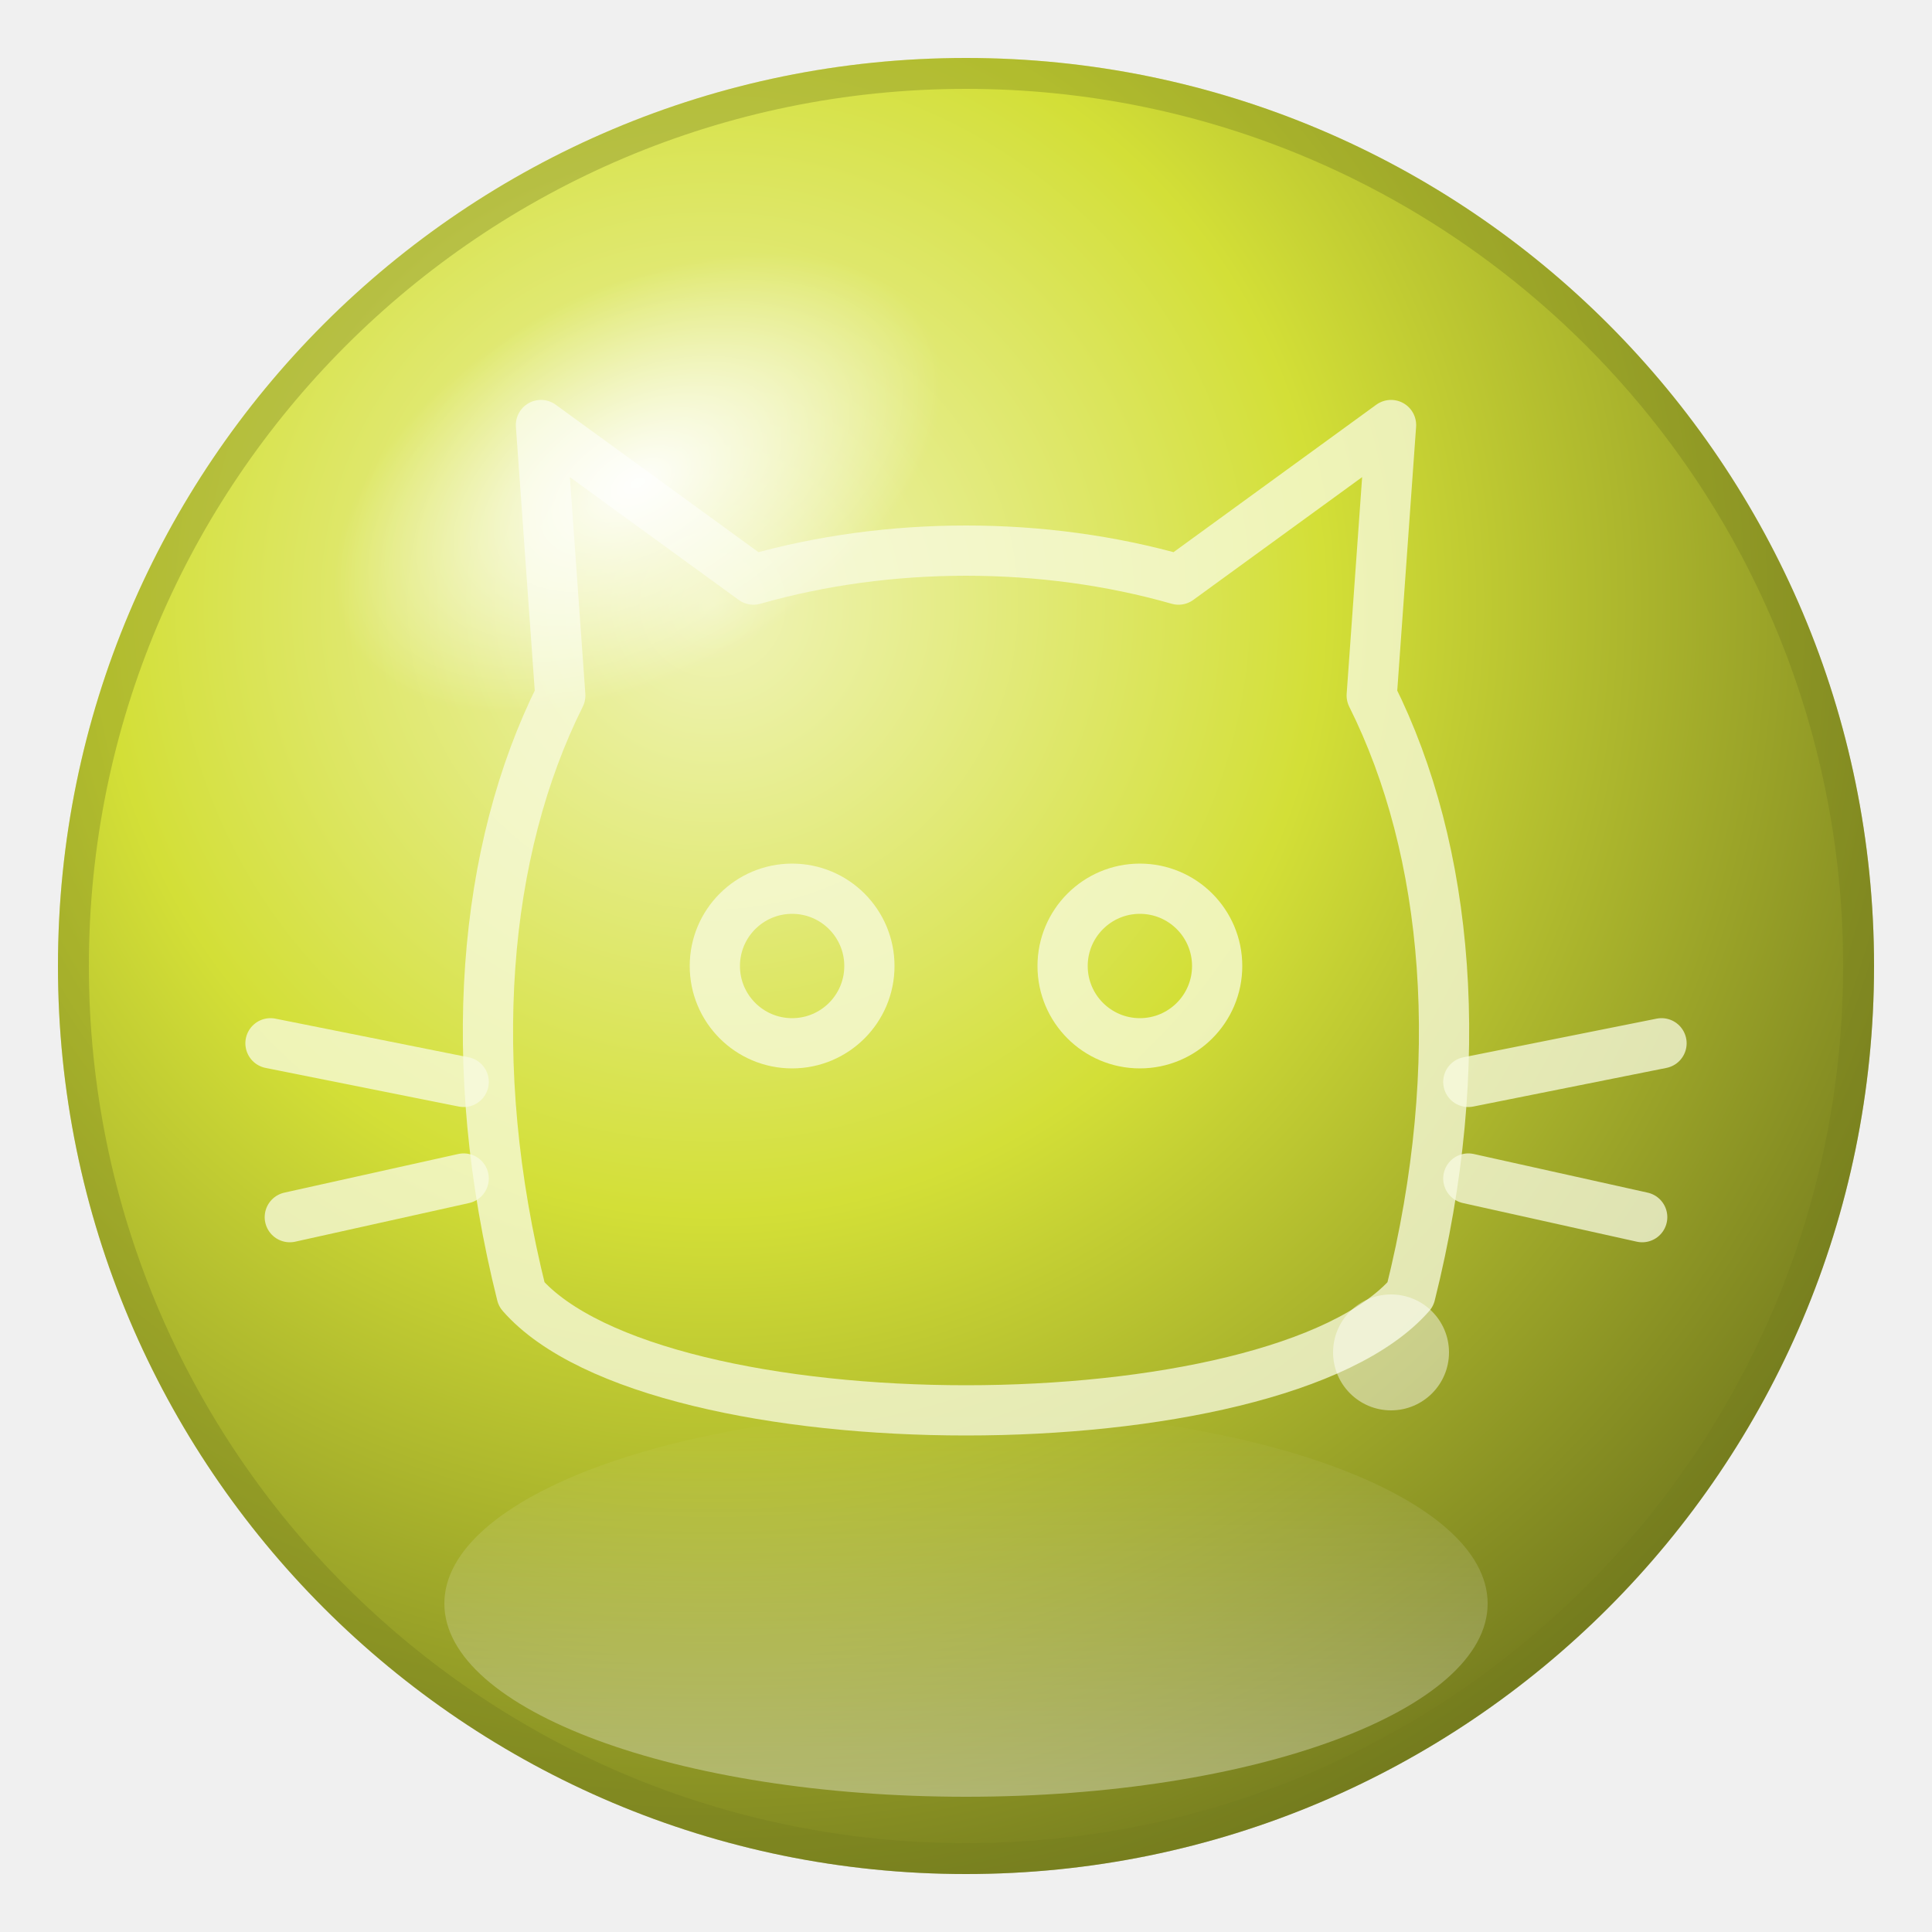
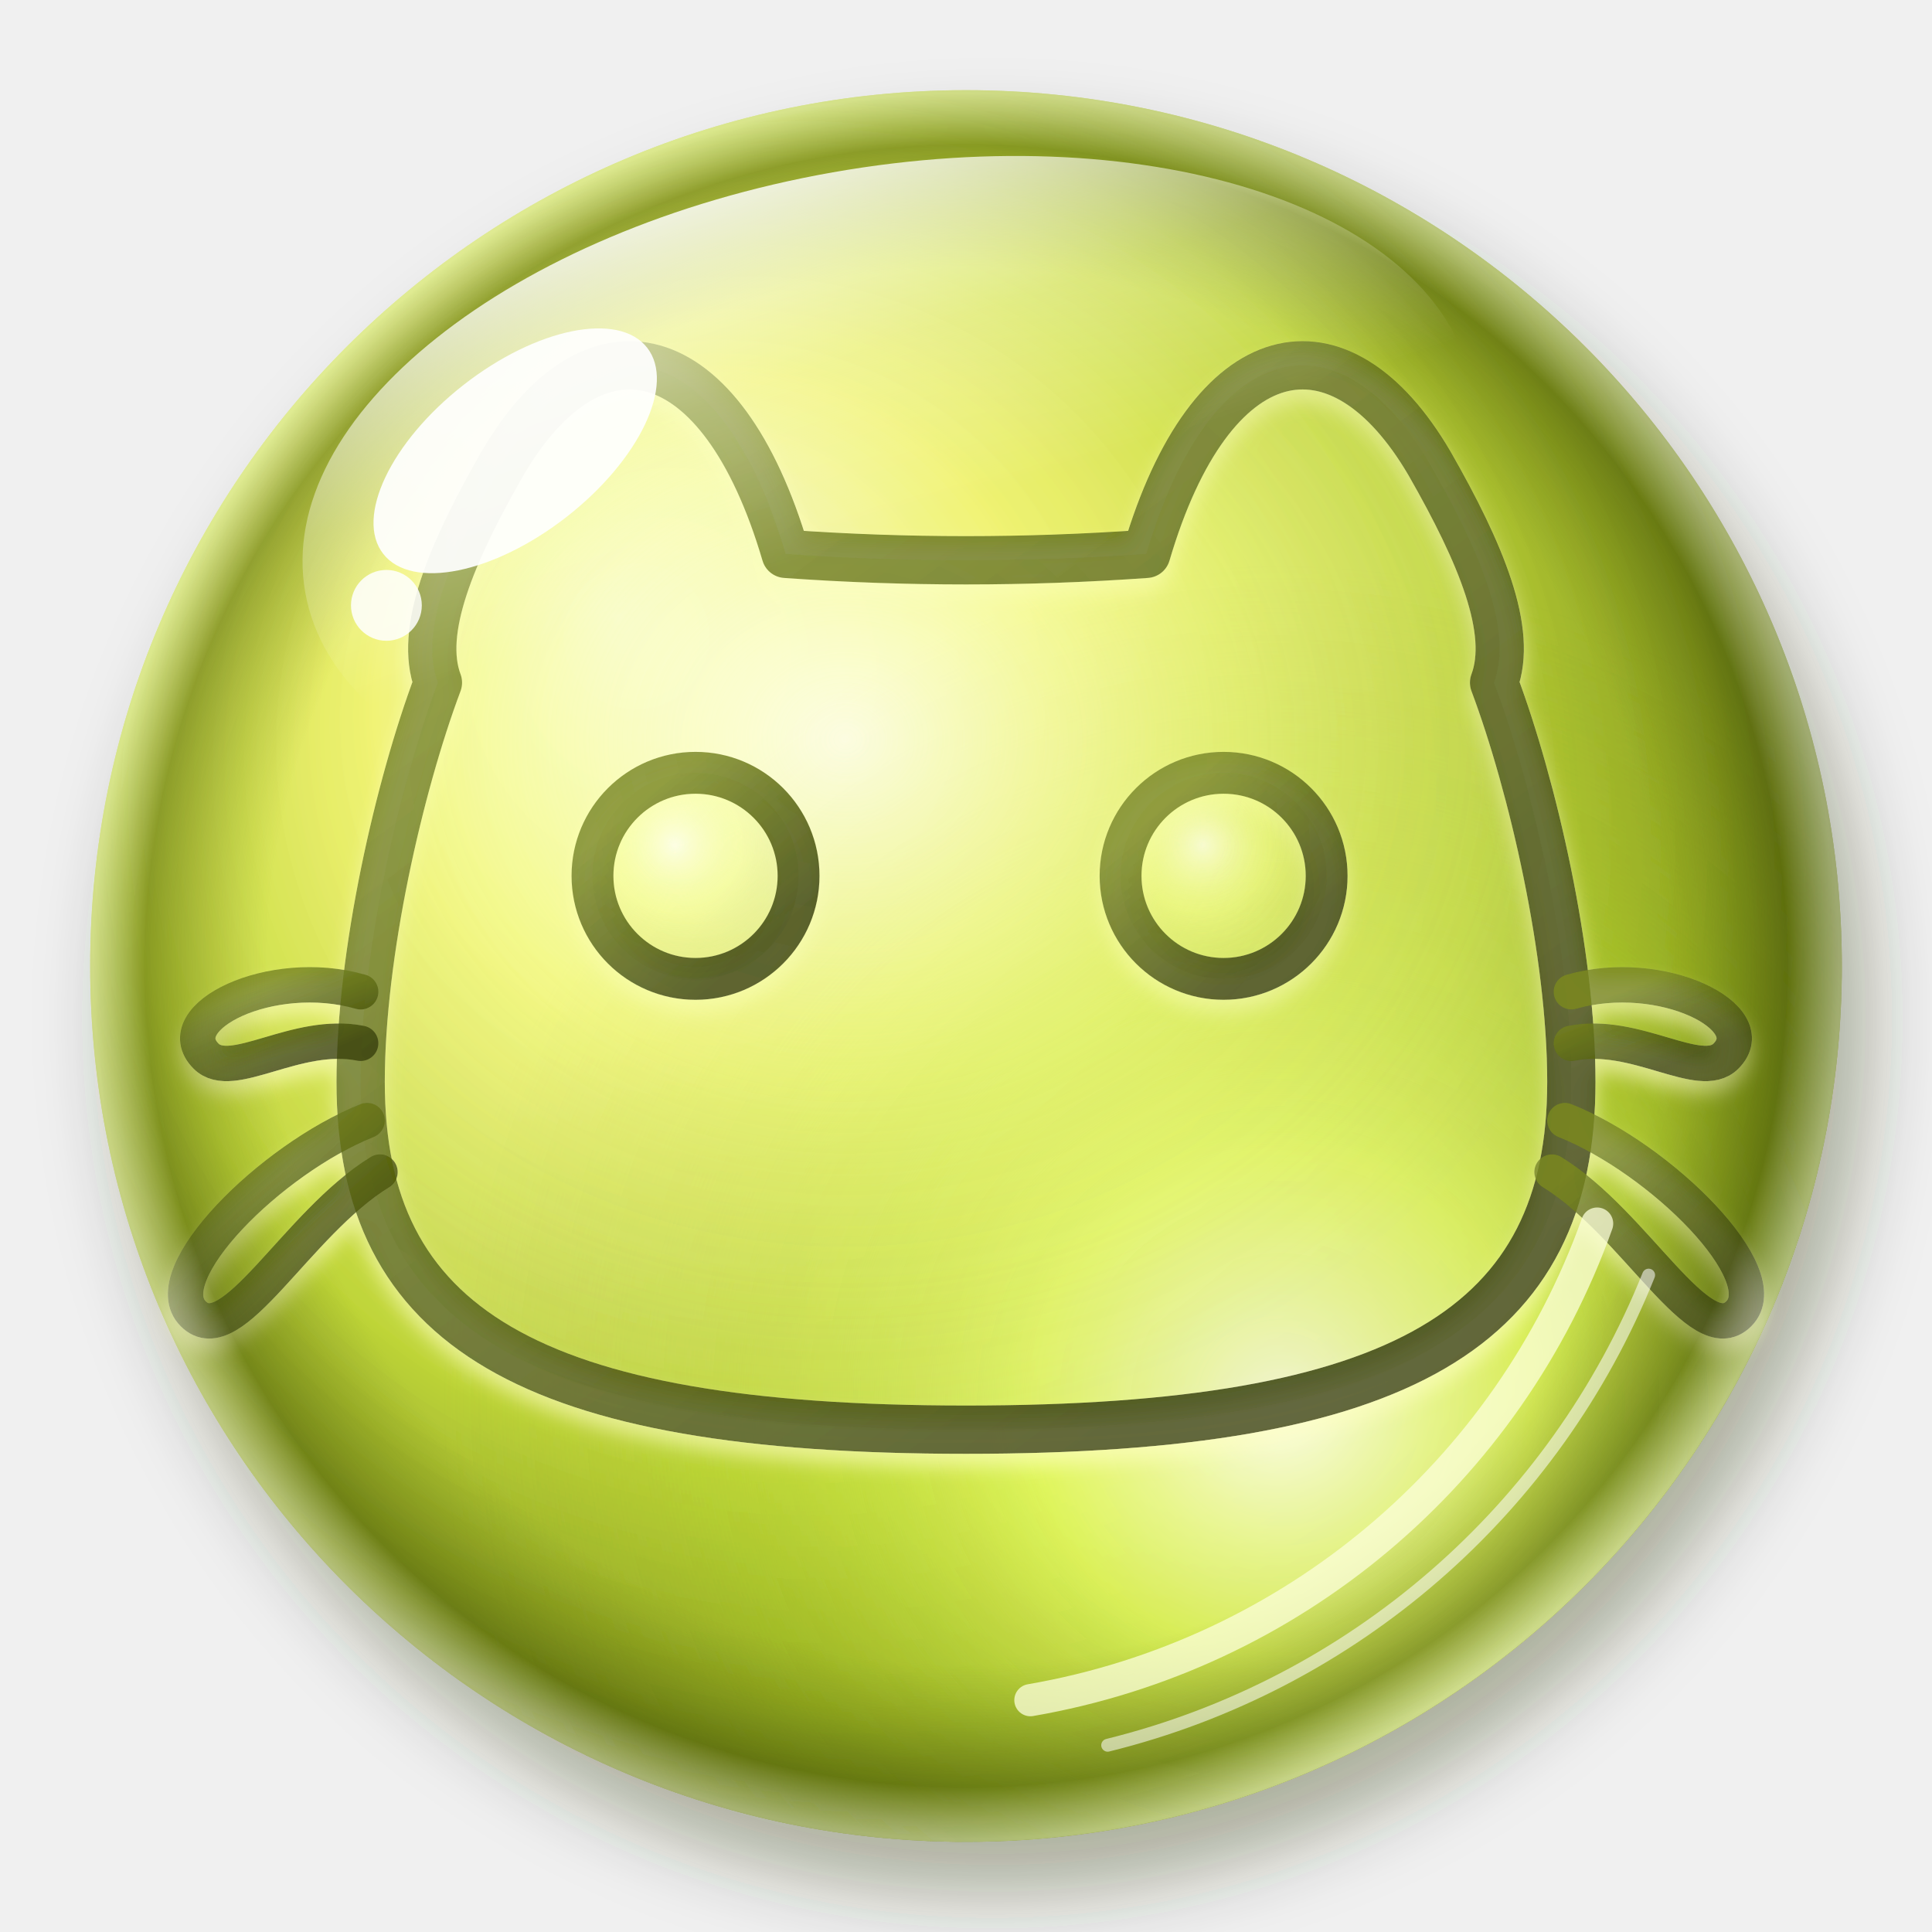
- <svg xmlns="http://www.w3.org/2000/svg" viewBox="0 0 100 100">
+ <svg xmlns="http://www.w3.org/2000/svg" viewBox="0 0 300 300" width="100%" height="100%">
  <defs>
-     <radialGradient id="body" cx="36%" cy="30%" r="75%">
-       <stop offset="0" stop-color="#f0f4b9" />
-       <stop offset="0.45" stop-color="#d3df37" />
-       <stop offset="1" stop-color="#747b1e" />
+     <filter id="sphere-shadow-yellow" x="-15%" y="-15%" width="135%" height="135%">
+       <feDropShadow dx="4" dy="8" stdDeviation="6" flood-color="#2e3308" flood-opacity="0.35" />
+     </filter>
+     <filter id="cat-glass-yellow" x="-10%" y="-10%" width="120%" height="120%">
+       <feDropShadow dx="0" dy="2" stdDeviation="1.5" flood-color="#ffffc2" flood-opacity="0.7" />
+     </filter>
+     <radialGradient id="yellow-marble-base" cx="45%" cy="45%" r="55%" fx="30%" fy="30%">
+       <stop offset="0%" stop-color="#ffffeb" stop-opacity="0.88" />
+       <stop offset="35%" stop-color="#f4f76d" stop-opacity="0.9" />
+       <stop offset="70%" stop-color="#bfd633" stop-opacity="0.93" />
+       <stop offset="90%" stop-color="#879c19" stop-opacity="0.96" />
+       <stop offset="100%" stop-color="#556608" stop-opacity="0.98" />
    </radialGradient>
-     <radialGradient id="shine" cx="50%" cy="50%" r="50%">
-       <stop offset="0" stop-color="#fff" stop-opacity="0.95" />
-       <stop offset="1" stop-color="#fff" stop-opacity="0" />
+     <radialGradient id="caustic-glow-yellow" cx="68%" cy="75%" r="48%">
+       <stop offset="0%" stop-color="#fffff0" stop-opacity="0.95" />
+       <stop offset="30%" stop-color="#eaff66" stop-opacity="0.8" />
+       <stop offset="65%" stop-color="#b5d629" stop-opacity="0.3" />
+       <stop offset="100%" stop-color="#879c19" stop-opacity="0" />
    </radialGradient>
-     <linearGradient id="bounce" x1="0" y1="0" x2="0" y2="1">
-       <stop offset="0" stop-color="#fff" stop-opacity="0" />
-       <stop offset="1" stop-color="#fff" stop-opacity="0.35" />
+     <radialGradient id="glass-rim-yellow" cx="50%" cy="50%" r="50%">
+       <stop offset="80%" stop-color="#6b7d10" stop-opacity="0" />
+       <stop offset="94%" stop-color="#445206" stop-opacity="0.45" />
+       <stop offset="100%" stop-color="#ffffff" stop-opacity="0.4" />
+     </radialGradient>
+     <linearGradient id="gloss-top-yellow" x1="35%" y1="0%" x2="55%" y2="75%">
+       <stop offset="0%" stop-color="#ffffff" stop-opacity="0.88" />
+       <stop offset="40%" stop-color="#feffeb" stop-opacity="0.32" />
+       <stop offset="75%" stop-color="#ffffff" stop-opacity="0" />
    </linearGradient>
+     <linearGradient id="cat-line-yellow" x1="20%" y1="15%" x2="80%" y2="85%">
+       <stop offset="0%" stop-color="#7c8a22" stop-opacity="0.85" />
+       <stop offset="50%" stop-color="#5e6b14" stop-opacity="0.9" />
+       <stop offset="100%" stop-color="#3e4708" stop-opacity="0.9" />
+     </linearGradient>
+     <radialGradient id="cat-inner-yellow" cx="40%" cy="35%" r="65%">
+       <stop offset="0%" stop-color="#ffffff" stop-opacity="0.6" />
+       <stop offset="50%" stop-color="#f2ff80" stop-opacity="0.28" />
+       <stop offset="100%" stop-color="#a1b81d" stop-opacity="0.15" />
+     </radialGradient>
  </defs>
-   <circle cx="50" cy="50" r="47" fill="url(#body)" />
-   <circle cx="50" cy="50" r="46.2" fill="none" stroke="#747b1e" stroke-opacity="0.35" stroke-width="1.6" />
-   <g fill="none" stroke="#f8fae1" stroke-opacity="0.75" stroke-width="2.6" stroke-linecap="round" stroke-linejoin="round">
-     <path d="M27 67 C24 55 25 44 29 36 L28 22 L39 30 C46 28 54 28 61 30 L72 22 L71 36 C75 44 76 55 73 67 C66 75 34 75 27 67 Z" />
-     <circle cx="41" cy="50" r="4" />
-     <circle cx="59" cy="50" r="4" />
-     <path d="M24 56 L14 54 M24 61 L15 63 M76 56 L86 54 M76 61 L85 63" />
+   <g filter="url(#sphere-shadow-yellow)">
+     <circle cx="150" cy="150" r="136" fill="url(#yellow-marble-base)" />
+     <circle cx="150" cy="150" r="136" fill="url(#caustic-glow-yellow)" />
  </g>
-   <ellipse cx="50" cy="83" rx="27" ry="10" fill="url(#bounce)" />
-   <ellipse cx="33" cy="25" rx="17" ry="10" fill="url(#shine)" transform="rotate(-28 33 25)" />
-   <circle cx="72" cy="70" r="3" fill="#fff" fill-opacity="0.45" />
+   <g filter="url(#cat-glass-yellow)" stroke="url(#cat-line-yellow)" stroke-linecap="round" stroke-linejoin="round">
+     <path d="M 122 86              C 112 52, 92 48, 78 72              C 70 86, 65 98, 68 106              C 62 122, 56 148, 56 168              C 56 206, 82 222, 150 222              C 218 222, 244 206, 244 168              C 244 148, 238 122, 232 106              C 235 98, 230 86, 222 72              C 208 48, 188 52, 178 86              Q 150 88, 122 86 Z" fill="url(#cat-inner-yellow)" stroke-width="7.5" />
+     <circle cx="108" cy="136" r="16" fill="url(#cat-inner-yellow)" stroke-width="6.5" />
+     <circle cx="190" cy="136" r="16" fill="url(#cat-inner-yellow)" stroke-width="6.5" />
+     <path d="M 56 154 C 42 150, 26 158, 32 164 C 36 168, 46 160, 56 162" fill="none" stroke-width="5.5" />
+     <path d="M 57 174 C 42 180, 24 198, 30 204 C 36 210, 46 190, 59 182" fill="none" stroke-width="5.5" />
+     <path d="M 244 154 C 258 150, 274 158, 268 164 C 264 168, 254 160, 244 162" fill="none" stroke-width="5.5" />
+     <path d="M 243 174 C 258 180, 276 198, 270 204 C 264 210, 254 190, 241 182" fill="none" stroke-width="5.5" />
+   </g>
+   <circle cx="150" cy="150" r="136" fill="url(#glass-rim-yellow)" style="pointer-events: none;" />
+   <ellipse cx="138" cy="76" rx="92" ry="50" transform="rotate(-10 138 76)" fill="url(#gloss-top-yellow)" style="pointer-events: none;" />
+   <ellipse cx="80" cy="70" rx="26" ry="13" transform="rotate(-38 80 70)" fill="#ffffff" opacity="0.92" />
+   <circle cx="60" cy="94" r="5.5" fill="#ffffff" opacity="0.85" />
+   <path d="M 248 190 A 114 114 0 0 1 160 264" fill="none" stroke="#fcffdb" stroke-width="5" stroke-linecap="round" opacity="0.75" />
+   <path d="M 256 198 A 122 122 0 0 1 172 271" fill="none" stroke="#ffffff" stroke-width="2" stroke-linecap="round" opacity="0.55" />
</svg>
